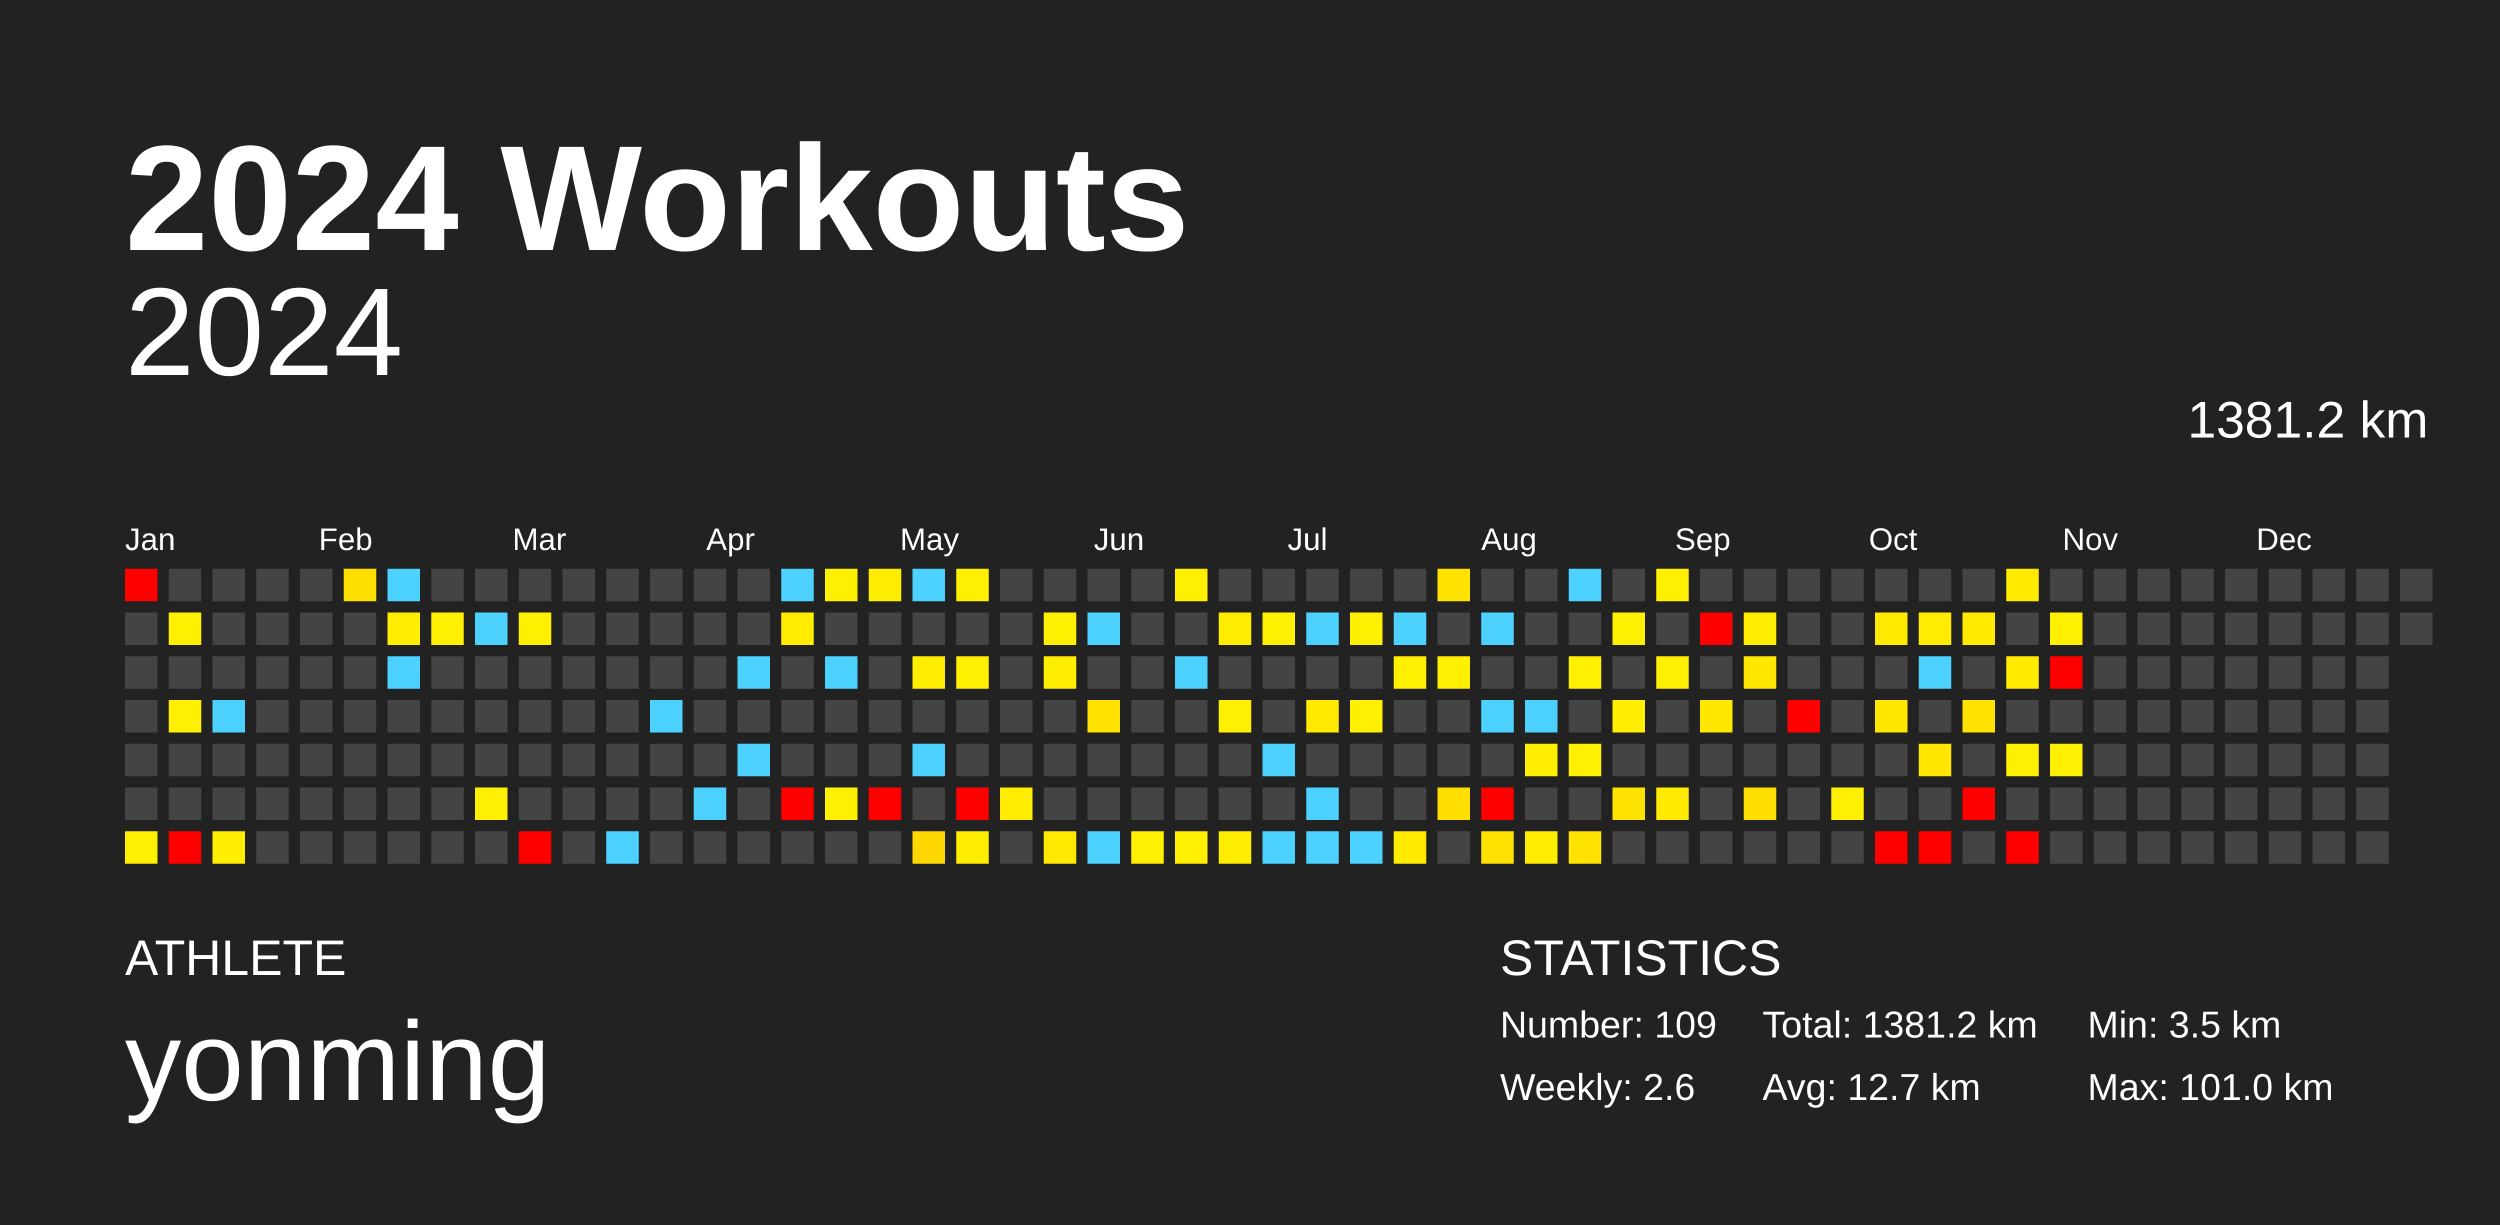
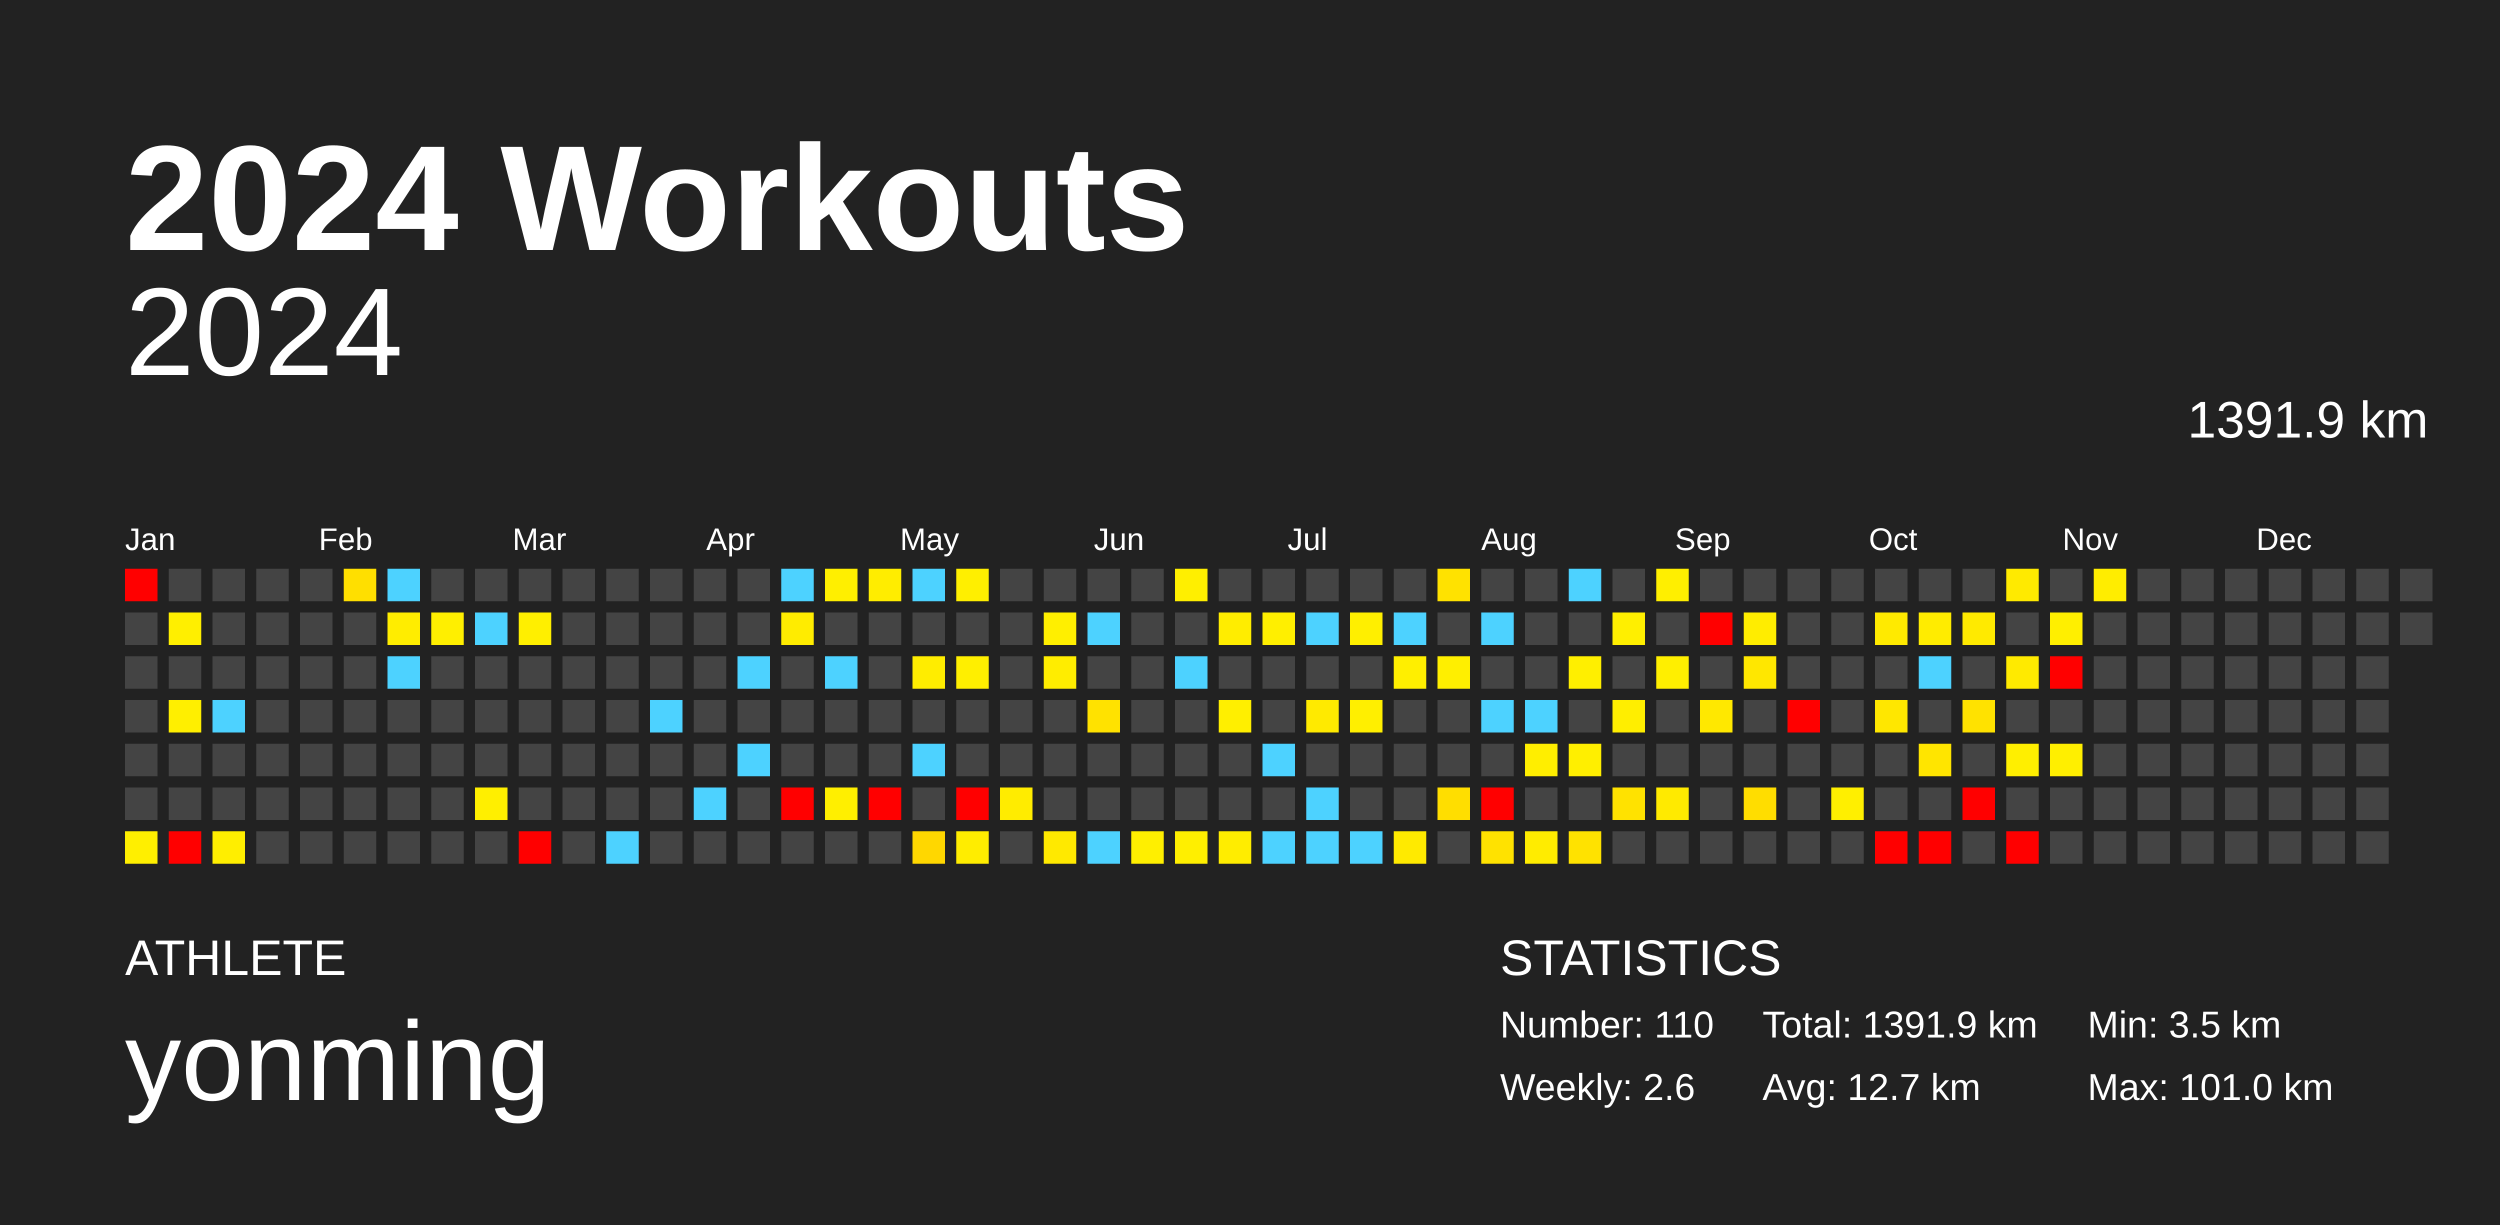
<svg xmlns="http://www.w3.org/2000/svg" baseProfile="full" height="98mm" version="1.1" viewBox="0,0,200,98" width="200mm">
  <defs />
  <rect fill="#222222" height="98" width="200" x="0" y="0" />
  <text fill="#FFFFFF" style="font-size:12px; font-family:Arial; font-weight:bold;" x="10" y="20">2024 Workouts</text>
  <text fill="#FFFFFF" style="font-size:4px; font-family:Arial" x="10" y="78">ATHLETE</text>
  <text fill="#FFFFFF" style="font-size:9px; font-family:Arial" x="10" y="88">yonming</text>
  <text fill="#FFFFFF" style="font-size:4px; font-family:Arial" x="120" y="78">STATISTICS</text>
-   <text fill="#FFFFFF" style="font-size:3px; font-family:Arial" x="120" y="83">Number: 109</text>
+   <text fill="#FFFFFF" style="font-size:3px; font-family:Arial" x="120" y="83">Number: 110</text>
  <text fill="#FFFFFF" style="font-size:3px; font-family:Arial" x="120" y="88">Weekly: 2.6</text>
-   <text fill="#FFFFFF" style="font-size:3px; font-family:Arial" x="141" y="83">Total: 1381.2 km</text>
+   <text fill="#FFFFFF" style="font-size:3px; font-family:Arial" x="141" y="83">Total: 1391.9 km</text>
  <text fill="#FFFFFF" style="font-size:3px; font-family:Arial" x="141" y="88">Avg: 12.7 km</text>
  <text fill="#FFFFFF" style="font-size:3px; font-family:Arial" x="167" y="83">Min: 3.5 km</text>
  <text fill="#FFFFFF" style="font-size:3px; font-family:Arial" x="167" y="88">Max: 101.0 km</text>
  <text alignment-baseline="hanging" fill="#FFFFFF" style="font-size:10.0px; font-family:Arial;" x="10" y="30">2024</text>
-   <text alignment-baseline="hanging" fill="#FFFFFF" style="font-size:4.125px; font-family:Arial;" x="175" y="35">1381.2 km</text>
+   <text alignment-baseline="hanging" fill="#FFFFFF" style="font-size:4.125px; font-family:Arial;" x="175" y="35">1391.9 km</text>
  <text fill="#FFFFFF" style="font-size:2.5px; font-family:Arial" x="10.0" y="44">Jan</text>
  <text fill="#FFFFFF" style="font-size:2.5px; font-family:Arial" x="25.5" y="44">Feb</text>
  <text fill="#FFFFFF" style="font-size:2.5px; font-family:Arial" x="41.0" y="44">Mar</text>
  <text fill="#FFFFFF" style="font-size:2.5px; font-family:Arial" x="56.5" y="44">Apr</text>
  <text fill="#FFFFFF" style="font-size:2.5px; font-family:Arial" x="72.0" y="44">May</text>
  <text fill="#FFFFFF" style="font-size:2.5px; font-family:Arial" x="87.5" y="44">Jun</text>
  <text fill="#FFFFFF" style="font-size:2.5px; font-family:Arial" x="103.0" y="44">Jul</text>
  <text fill="#FFFFFF" style="font-size:2.5px; font-family:Arial" x="118.5" y="44">Aug</text>
  <text fill="#FFFFFF" style="font-size:2.5px; font-family:Arial" x="134.0" y="44">Sep</text>
  <text fill="#FFFFFF" style="font-size:2.5px; font-family:Arial" x="149.5" y="44">Oct</text>
  <text fill="#FFFFFF" style="font-size:2.5px; font-family:Arial" x="165.0" y="44">Nov</text>
  <text fill="#FFFFFF" style="font-size:2.5px; font-family:Arial" x="180.5" y="44">Dec</text>
  <rect fill="red" height="2.6" width="2.6" x="10.0" y="45.5" />
  <rect fill="#444444" height="2.6" width="2.6" x="10.0" y="49.0" />
  <rect fill="#444444" height="2.6" width="2.6" x="10.0" y="52.5" />
  <rect fill="#444444" height="2.6" width="2.6" x="10.0" y="56.0" />
  <rect fill="#444444" height="2.6" width="2.6" x="10.0" y="59.5" />
  <rect fill="#444444" height="2.6" width="2.6" x="10.0" y="63.0" />
  <rect fill="#ffef00" height="2.6" width="2.6" x="10.0" y="66.5" />
  <rect fill="#444444" height="2.6" width="2.6" x="13.5" y="45.5" />
  <rect fill="#ffef00" height="2.6" width="2.6" x="13.5" y="49.0" />
  <rect fill="#444444" height="2.6" width="2.6" x="13.5" y="52.5" />
  <rect fill="#ffef00" height="2.6" width="2.6" x="13.5" y="56.0" />
  <rect fill="#444444" height="2.6" width="2.6" x="13.5" y="59.5" />
  <rect fill="#444444" height="2.6" width="2.6" x="13.5" y="63.0" />
  <rect fill="red" height="2.6" width="2.6" x="13.5" y="66.5" />
  <rect fill="#444444" height="2.6" width="2.6" x="17.0" y="45.5" />
  <rect fill="#444444" height="2.6" width="2.6" x="17.0" y="49.0" />
  <rect fill="#444444" height="2.6" width="2.6" x="17.0" y="52.5" />
  <rect fill="#4dd2ff" height="2.6" width="2.6" x="17.0" y="56.0" />
  <rect fill="#444444" height="2.6" width="2.6" x="17.0" y="59.5" />
  <rect fill="#444444" height="2.6" width="2.6" x="17.0" y="63.0" />
  <rect fill="#ffee00" height="2.6" width="2.6" x="17.0" y="66.5" />
  <rect fill="#444444" height="2.6" width="2.6" x="20.5" y="45.5" />
  <rect fill="#444444" height="2.6" width="2.6" x="20.5" y="49.0" />
  <rect fill="#444444" height="2.6" width="2.6" x="20.5" y="52.5" />
  <rect fill="#444444" height="2.6" width="2.6" x="20.5" y="56.0" />
  <rect fill="#444444" height="2.6" width="2.6" x="20.5" y="59.5" />
  <rect fill="#444444" height="2.6" width="2.6" x="20.5" y="63.0" />
  <rect fill="#444444" height="2.6" width="2.6" x="20.5" y="66.5" />
  <rect fill="#444444" height="2.6" width="2.6" x="24.0" y="45.5" />
  <rect fill="#444444" height="2.6" width="2.6" x="24.0" y="49.0" />
  <rect fill="#444444" height="2.6" width="2.6" x="24.0" y="52.5" />
  <rect fill="#444444" height="2.6" width="2.6" x="24.0" y="56.0" />
  <rect fill="#444444" height="2.6" width="2.6" x="24.0" y="59.5" />
  <rect fill="#444444" height="2.6" width="2.6" x="24.0" y="63.0" />
  <rect fill="#444444" height="2.6" width="2.6" x="24.0" y="66.5" />
  <rect fill="#ffdf00" height="2.6" width="2.6" x="27.5" y="45.5" />
  <rect fill="#444444" height="2.6" width="2.6" x="27.5" y="49.0" />
  <rect fill="#444444" height="2.6" width="2.6" x="27.5" y="52.5" />
  <rect fill="#444444" height="2.6" width="2.6" x="27.5" y="56.0" />
  <rect fill="#444444" height="2.6" width="2.6" x="27.5" y="59.5" />
  <rect fill="#444444" height="2.6" width="2.6" x="27.5" y="63.0" />
  <rect fill="#444444" height="2.6" width="2.6" x="27.5" y="66.5" />
  <rect fill="#4dd2ff" height="2.6" width="2.6" x="31.0" y="45.5" />
  <rect fill="#ffed00" height="2.6" width="2.6" x="31.0" y="49.0" />
  <rect fill="#4dd2ff" height="2.6" width="2.6" x="31.0" y="52.5" />
  <rect fill="#444444" height="2.6" width="2.6" x="31.0" y="56.0" />
  <rect fill="#444444" height="2.6" width="2.6" x="31.0" y="59.5" />
  <rect fill="#444444" height="2.6" width="2.6" x="31.0" y="63.0" />
  <rect fill="#444444" height="2.6" width="2.6" x="31.0" y="66.5" />
  <rect fill="#444444" height="2.6" width="2.6" x="34.5" y="45.5" />
  <rect fill="#ffef00" height="2.6" width="2.6" x="34.5" y="49.0" />
  <rect fill="#444444" height="2.6" width="2.6" x="34.5" y="52.5" />
  <rect fill="#444444" height="2.6" width="2.6" x="34.5" y="56.0" />
  <rect fill="#444444" height="2.6" width="2.6" x="34.5" y="59.5" />
  <rect fill="#444444" height="2.6" width="2.6" x="34.5" y="63.0" />
  <rect fill="#444444" height="2.6" width="2.6" x="34.5" y="66.5" />
  <rect fill="#444444" height="2.6" width="2.6" x="38.0" y="45.5" />
  <rect fill="#4dd2ff" height="2.6" width="2.6" x="38.0" y="49.0" />
  <rect fill="#444444" height="2.6" width="2.6" x="38.0" y="52.5" />
  <rect fill="#444444" height="2.6" width="2.6" x="38.0" y="56.0" />
  <rect fill="#444444" height="2.6" width="2.6" x="38.0" y="59.5" />
  <rect fill="#ffef00" height="2.6" width="2.6" x="38.0" y="63.0" />
  <rect fill="#444444" height="2.6" width="2.6" x="38.0" y="66.5" />
  <rect fill="#444444" height="2.6" width="2.6" x="41.5" y="45.5" />
  <rect fill="#ffef00" height="2.6" width="2.6" x="41.5" y="49.0" />
  <rect fill="#444444" height="2.6" width="2.6" x="41.5" y="52.5" />
  <rect fill="#444444" height="2.6" width="2.6" x="41.5" y="56.0" />
  <rect fill="#444444" height="2.6" width="2.6" x="41.5" y="59.5" />
  <rect fill="#444444" height="2.6" width="2.6" x="41.5" y="63.0" />
  <rect fill="red" height="2.6" width="2.6" x="41.5" y="66.5" />
  <rect fill="#444444" height="2.6" width="2.6" x="45.0" y="45.5" />
  <rect fill="#444444" height="2.6" width="2.6" x="45.0" y="49.0" />
  <rect fill="#444444" height="2.6" width="2.6" x="45.0" y="52.5" />
  <rect fill="#444444" height="2.6" width="2.6" x="45.0" y="56.0" />
  <rect fill="#444444" height="2.6" width="2.6" x="45.0" y="59.5" />
  <rect fill="#444444" height="2.6" width="2.6" x="45.0" y="63.0" />
  <rect fill="#444444" height="2.6" width="2.6" x="45.0" y="66.5" />
  <rect fill="#444444" height="2.6" width="2.6" x="48.5" y="45.5" />
  <rect fill="#444444" height="2.6" width="2.6" x="48.5" y="49.0" />
  <rect fill="#444444" height="2.6" width="2.6" x="48.5" y="52.5" />
  <rect fill="#444444" height="2.6" width="2.6" x="48.5" y="56.0" />
  <rect fill="#444444" height="2.6" width="2.6" x="48.5" y="59.5" />
  <rect fill="#444444" height="2.6" width="2.6" x="48.5" y="63.0" />
  <rect fill="#4dd2ff" height="2.6" width="2.6" x="48.5" y="66.5" />
  <rect fill="#444444" height="2.6" width="2.6" x="52.0" y="45.5" />
  <rect fill="#444444" height="2.6" width="2.6" x="52.0" y="49.0" />
  <rect fill="#444444" height="2.6" width="2.6" x="52.0" y="52.5" />
  <rect fill="#4dd2ff" height="2.6" width="2.6" x="52.0" y="56.0" />
  <rect fill="#444444" height="2.6" width="2.6" x="52.0" y="59.5" />
  <rect fill="#444444" height="2.6" width="2.6" x="52.0" y="63.0" />
  <rect fill="#444444" height="2.6" width="2.6" x="52.0" y="66.5" />
  <rect fill="#444444" height="2.6" width="2.6" x="55.5" y="45.5" />
  <rect fill="#444444" height="2.6" width="2.6" x="55.5" y="49.0" />
  <rect fill="#444444" height="2.6" width="2.6" x="55.5" y="52.5" />
  <rect fill="#444444" height="2.6" width="2.6" x="55.5" y="56.0" />
  <rect fill="#444444" height="2.6" width="2.6" x="55.5" y="59.5" />
  <rect fill="#4dd2ff" height="2.6" width="2.6" x="55.5" y="63.0" />
  <rect fill="#444444" height="2.6" width="2.6" x="55.5" y="66.5" />
  <rect fill="#444444" height="2.6" width="2.6" x="59.0" y="45.5" />
  <rect fill="#444444" height="2.6" width="2.6" x="59.0" y="49.0" />
  <rect fill="#4dd2ff" height="2.6" width="2.6" x="59.0" y="52.5" />
  <rect fill="#444444" height="2.6" width="2.6" x="59.0" y="56.0" />
  <rect fill="#4dd2ff" height="2.6" width="2.6" x="59.0" y="59.5" />
  <rect fill="#444444" height="2.6" width="2.6" x="59.0" y="63.0" />
  <rect fill="#444444" height="2.6" width="2.6" x="59.0" y="66.5" />
  <rect fill="#4dd2ff" height="2.6" width="2.6" x="62.5" y="45.5" />
  <rect fill="#ffec00" height="2.6" width="2.6" x="62.5" y="49.0" />
  <rect fill="#444444" height="2.6" width="2.6" x="62.5" y="52.5" />
  <rect fill="#444444" height="2.6" width="2.6" x="62.5" y="56.0" />
  <rect fill="#444444" height="2.6" width="2.6" x="62.5" y="59.5" />
  <rect fill="red" height="2.6" width="2.6" x="62.5" y="63.0" />
  <rect fill="#444444" height="2.6" width="2.6" x="62.5" y="66.5" />
  <rect fill="#ffef00" height="2.6" width="2.6" x="66.0" y="45.5" />
  <rect fill="#444444" height="2.6" width="2.6" x="66.0" y="49.0" />
  <rect fill="#4dd2ff" height="2.6" width="2.6" x="66.0" y="52.5" />
  <rect fill="#444444" height="2.6" width="2.6" x="66.0" y="56.0" />
  <rect fill="#444444" height="2.6" width="2.6" x="66.0" y="59.5" />
  <rect fill="#ffef00" height="2.6" width="2.6" x="66.0" y="63.0" />
  <rect fill="#444444" height="2.6" width="2.6" x="66.0" y="66.5" />
  <rect fill="#ffed00" height="2.6" width="2.6" x="69.5" y="45.5" />
  <rect fill="#444444" height="2.6" width="2.6" x="69.5" y="49.0" />
  <rect fill="#444444" height="2.6" width="2.6" x="69.5" y="52.5" />
  <rect fill="#444444" height="2.6" width="2.6" x="69.5" y="56.0" />
  <rect fill="#444444" height="2.6" width="2.6" x="69.5" y="59.5" />
  <rect fill="red" height="2.6" width="2.6" x="69.5" y="63.0" />
  <rect fill="#444444" height="2.6" width="2.6" x="69.5" y="66.5" />
  <rect fill="#4dd2ff" height="2.6" width="2.6" x="73.0" y="45.5" />
  <rect fill="#444444" height="2.6" width="2.6" x="73.0" y="49.0" />
  <rect fill="#ffed00" height="2.6" width="2.6" x="73.0" y="52.5" />
  <rect fill="#444444" height="2.6" width="2.6" x="73.0" y="56.0" />
  <rect fill="#4dd2ff" height="2.6" width="2.6" x="73.0" y="59.5" />
  <rect fill="#444444" height="2.6" width="2.6" x="73.0" y="63.0" />
  <rect fill="#ffd700" height="2.6" width="2.6" x="73.0" y="66.5" />
  <rect fill="#ffef00" height="2.6" width="2.6" x="76.5" y="45.5" />
  <rect fill="#444444" height="2.6" width="2.6" x="76.5" y="49.0" />
  <rect fill="#ffef00" height="2.6" width="2.6" x="76.5" y="52.5" />
  <rect fill="#444444" height="2.6" width="2.6" x="76.5" y="56.0" />
  <rect fill="#444444" height="2.6" width="2.6" x="76.5" y="59.5" />
  <rect fill="red" height="2.6" width="2.6" x="76.5" y="63.0" />
  <rect fill="#ffed00" height="2.6" width="2.6" x="76.5" y="66.5" />
  <rect fill="#444444" height="2.6" width="2.6" x="80.0" y="45.5" />
  <rect fill="#444444" height="2.6" width="2.6" x="80.0" y="49.0" />
  <rect fill="#444444" height="2.6" width="2.6" x="80.0" y="52.5" />
  <rect fill="#444444" height="2.6" width="2.6" x="80.0" y="56.0" />
  <rect fill="#444444" height="2.6" width="2.6" x="80.0" y="59.5" />
  <rect fill="#ffec00" height="2.6" width="2.6" x="80.0" y="63.0" />
  <rect fill="#444444" height="2.6" width="2.6" x="80.0" y="66.5" />
  <rect fill="#444444" height="2.6" width="2.6" x="83.5" y="45.5" />
  <rect fill="#ffef00" height="2.6" width="2.6" x="83.5" y="49.0" />
  <rect fill="#ffed00" height="2.6" width="2.6" x="83.5" y="52.5" />
  <rect fill="#444444" height="2.6" width="2.6" x="83.5" y="56.0" />
  <rect fill="#444444" height="2.6" width="2.6" x="83.5" y="59.5" />
  <rect fill="#444444" height="2.6" width="2.6" x="83.5" y="63.0" />
  <rect fill="#ffe900" height="2.6" width="2.6" x="83.5" y="66.5" />
  <rect fill="#444444" height="2.6" width="2.6" x="87.0" y="45.5" />
  <rect fill="#4dd2ff" height="2.6" width="2.6" x="87.0" y="49.0" />
  <rect fill="#444444" height="2.6" width="2.6" x="87.0" y="52.5" />
  <rect fill="#ffe200" height="2.6" width="2.6" x="87.0" y="56.0" />
  <rect fill="#444444" height="2.6" width="2.6" x="87.0" y="59.5" />
  <rect fill="#444444" height="2.6" width="2.6" x="87.0" y="63.0" />
  <rect fill="#4dd2ff" height="2.6" width="2.6" x="87.0" y="66.5" />
  <rect fill="#444444" height="2.6" width="2.6" x="90.5" y="45.5" />
  <rect fill="#444444" height="2.6" width="2.6" x="90.5" y="49.0" />
  <rect fill="#444444" height="2.6" width="2.6" x="90.5" y="52.5" />
  <rect fill="#444444" height="2.6" width="2.6" x="90.5" y="56.0" />
  <rect fill="#444444" height="2.6" width="2.6" x="90.5" y="59.5" />
  <rect fill="#444444" height="2.6" width="2.6" x="90.5" y="63.0" />
  <rect fill="#ffef00" height="2.6" width="2.6" x="90.5" y="66.5" />
  <rect fill="#ffef00" height="2.6" width="2.6" x="94.0" y="45.5" />
  <rect fill="#444444" height="2.6" width="2.6" x="94.0" y="49.0" />
  <rect fill="#4dd2ff" height="2.6" width="2.6" x="94.0" y="52.5" />
  <rect fill="#444444" height="2.6" width="2.6" x="94.0" y="56.0" />
  <rect fill="#444444" height="2.6" width="2.6" x="94.0" y="59.5" />
  <rect fill="#444444" height="2.6" width="2.6" x="94.0" y="63.0" />
  <rect fill="#ffef00" height="2.6" width="2.6" x="94.0" y="66.5" />
  <rect fill="#444444" height="2.6" width="2.6" x="97.5" y="45.5" />
  <rect fill="#ffed00" height="2.6" width="2.6" x="97.5" y="49.0" />
  <rect fill="#444444" height="2.6" width="2.6" x="97.5" y="52.5" />
  <rect fill="#ffef00" height="2.6" width="2.6" x="97.5" y="56.0" />
  <rect fill="#444444" height="2.6" width="2.6" x="97.5" y="59.5" />
  <rect fill="#444444" height="2.6" width="2.6" x="97.5" y="63.0" />
  <rect fill="#ffed00" height="2.6" width="2.6" x="97.5" y="66.5" />
  <rect fill="#444444" height="2.6" width="2.6" x="101.0" y="45.5" />
  <rect fill="#ffef00" height="2.6" width="2.6" x="101.0" y="49.0" />
  <rect fill="#444444" height="2.6" width="2.6" x="101.0" y="52.5" />
  <rect fill="#444444" height="2.6" width="2.6" x="101.0" y="56.0" />
  <rect fill="#4dd2ff" height="2.6" width="2.6" x="101.0" y="59.5" />
  <rect fill="#444444" height="2.6" width="2.6" x="101.0" y="63.0" />
  <rect fill="#4dd2ff" height="2.6" width="2.6" x="101.0" y="66.5" />
  <rect fill="#444444" height="2.6" width="2.6" x="104.5" y="45.5" />
  <rect fill="#4dd2ff" height="2.6" width="2.6" x="104.5" y="49.0" />
  <rect fill="#444444" height="2.6" width="2.6" x="104.5" y="52.5" />
  <rect fill="#ffea00" height="2.6" width="2.6" x="104.5" y="56.0" />
  <rect fill="#444444" height="2.6" width="2.6" x="104.5" y="59.5" />
  <rect fill="#4dd2ff" height="2.6" width="2.6" x="104.5" y="63.0" />
  <rect fill="#4dd2ff" height="2.6" width="2.6" x="104.5" y="66.5" />
  <rect fill="#444444" height="2.6" width="2.6" x="108.0" y="45.5" />
  <rect fill="#ffef00" height="2.6" width="2.6" x="108.0" y="49.0" />
  <rect fill="#444444" height="2.6" width="2.6" x="108.0" y="52.5" />
  <rect fill="#ffef00" height="2.6" width="2.6" x="108.0" y="56.0" />
  <rect fill="#444444" height="2.6" width="2.6" x="108.0" y="59.5" />
  <rect fill="#444444" height="2.6" width="2.6" x="108.0" y="63.0" />
  <rect fill="#4dd2ff" height="2.6" width="2.6" x="108.0" y="66.5" />
  <rect fill="#444444" height="2.6" width="2.6" x="111.5" y="45.5" />
  <rect fill="#4dd2ff" height="2.6" width="2.6" x="111.5" y="49.0" />
  <rect fill="#ffef00" height="2.6" width="2.6" x="111.5" y="52.5" />
  <rect fill="#444444" height="2.6" width="2.6" x="111.5" y="56.0" />
  <rect fill="#444444" height="2.6" width="2.6" x="111.5" y="59.5" />
  <rect fill="#444444" height="2.6" width="2.6" x="111.5" y="63.0" />
  <rect fill="#ffea00" height="2.6" width="2.6" x="111.5" y="66.5" />
  <rect fill="#ffe200" height="2.6" width="2.6" x="115.0" y="45.5" />
  <rect fill="#444444" height="2.6" width="2.6" x="115.0" y="49.0" />
  <rect fill="#ffef00" height="2.6" width="2.6" x="115.0" y="52.5" />
  <rect fill="#444444" height="2.6" width="2.6" x="115.0" y="56.0" />
  <rect fill="#444444" height="2.6" width="2.6" x="115.0" y="59.5" />
  <rect fill="#ffde00" height="2.6" width="2.6" x="115.0" y="63.0" />
  <rect fill="#444444" height="2.6" width="2.6" x="115.0" y="66.5" />
  <rect fill="#444444" height="2.6" width="2.6" x="118.5" y="45.5" />
  <rect fill="#4dd2ff" height="2.6" width="2.6" x="118.5" y="49.0" />
  <rect fill="#444444" height="2.6" width="2.6" x="118.5" y="52.5" />
  <rect fill="#4dd2ff" height="2.6" width="2.6" x="118.5" y="56.0" />
  <rect fill="#444444" height="2.6" width="2.6" x="118.5" y="59.5" />
  <rect fill="red" height="2.6" width="2.6" x="118.5" y="63.0" />
  <rect fill="#ffe200" height="2.6" width="2.6" x="118.5" y="66.5" />
  <rect fill="#444444" height="2.6" width="2.6" x="122.0" y="45.5" />
  <rect fill="#444444" height="2.6" width="2.6" x="122.0" y="49.0" />
  <rect fill="#444444" height="2.6" width="2.6" x="122.0" y="52.5" />
  <rect fill="#4dd2ff" height="2.6" width="2.6" x="122.0" y="56.0" />
  <rect fill="#ffee00" height="2.6" width="2.6" x="122.0" y="59.5" />
  <rect fill="#444444" height="2.6" width="2.6" x="122.0" y="63.0" />
  <rect fill="#ffec00" height="2.6" width="2.6" x="122.0" y="66.5" />
  <rect fill="#4dd2ff" height="2.6" width="2.6" x="125.5" y="45.5" />
  <rect fill="#444444" height="2.6" width="2.6" x="125.5" y="49.0" />
  <rect fill="#ffef00" height="2.6" width="2.6" x="125.5" y="52.5" />
  <rect fill="#444444" height="2.6" width="2.6" x="125.5" y="56.0" />
  <rect fill="#ffef00" height="2.6" width="2.6" x="125.5" y="59.5" />
  <rect fill="#444444" height="2.6" width="2.6" x="125.5" y="63.0" />
  <rect fill="#ffe200" height="2.6" width="2.6" x="125.5" y="66.5" />
  <rect fill="#444444" height="2.6" width="2.6" x="129.0" y="45.5" />
  <rect fill="#ffef00" height="2.6" width="2.6" x="129.0" y="49.0" />
  <rect fill="#444444" height="2.6" width="2.6" x="129.0" y="52.5" />
  <rect fill="#ffee00" height="2.6" width="2.6" x="129.0" y="56.0" />
  <rect fill="#444444" height="2.6" width="2.6" x="129.0" y="59.5" />
  <rect fill="#ffe200" height="2.6" width="2.6" x="129.0" y="63.0" />
  <rect fill="#444444" height="2.6" width="2.6" x="129.0" y="66.5" />
  <rect fill="#ffef00" height="2.6" width="2.6" x="132.5" y="45.5" />
  <rect fill="#444444" height="2.6" width="2.6" x="132.5" y="49.0" />
  <rect fill="#ffef00" height="2.6" width="2.6" x="132.5" y="52.5" />
  <rect fill="#444444" height="2.6" width="2.6" x="132.5" y="56.0" />
  <rect fill="#444444" height="2.6" width="2.6" x="132.5" y="59.5" />
  <rect fill="#ffea00" height="2.6" width="2.6" x="132.5" y="63.0" />
  <rect fill="#444444" height="2.6" width="2.6" x="132.5" y="66.5" />
  <rect fill="#444444" height="2.6" width="2.6" x="136.0" y="45.5" />
  <rect fill="red" height="2.6" width="2.6" x="136.0" y="49.0" />
  <rect fill="#444444" height="2.6" width="2.6" x="136.0" y="52.5" />
  <rect fill="#ffe800" height="2.6" width="2.6" x="136.0" y="56.0" />
  <rect fill="#444444" height="2.6" width="2.6" x="136.0" y="59.5" />
  <rect fill="#444444" height="2.6" width="2.6" x="136.0" y="63.0" />
  <rect fill="#444444" height="2.6" width="2.6" x="136.0" y="66.5" />
  <rect fill="#444444" height="2.6" width="2.6" x="139.5" y="45.5" />
  <rect fill="#ffed00" height="2.6" width="2.6" x="139.5" y="49.0" />
  <rect fill="#ffe700" height="2.6" width="2.6" x="139.5" y="52.5" />
  <rect fill="#444444" height="2.6" width="2.6" x="139.5" y="56.0" />
  <rect fill="#444444" height="2.6" width="2.6" x="139.5" y="59.5" />
  <rect fill="#ffdd00" height="2.6" width="2.6" x="139.5" y="63.0" />
  <rect fill="#444444" height="2.6" width="2.6" x="139.5" y="66.5" />
  <rect fill="#444444" height="2.6" width="2.6" x="143.0" y="45.5" />
  <rect fill="#444444" height="2.6" width="2.6" x="143.0" y="49.0" />
  <rect fill="#444444" height="2.6" width="2.6" x="143.0" y="52.5" />
  <rect fill="red" height="2.6" width="2.6" x="143.0" y="56.0" />
  <rect fill="#444444" height="2.6" width="2.6" x="143.0" y="59.5" />
  <rect fill="#444444" height="2.6" width="2.6" x="143.0" y="63.0" />
  <rect fill="#444444" height="2.6" width="2.6" x="143.0" y="66.5" />
  <rect fill="#444444" height="2.6" width="2.6" x="146.5" y="45.5" />
  <rect fill="#444444" height="2.6" width="2.6" x="146.5" y="49.0" />
  <rect fill="#444444" height="2.6" width="2.6" x="146.5" y="52.5" />
  <rect fill="#444444" height="2.6" width="2.6" x="146.5" y="56.0" />
  <rect fill="#444444" height="2.6" width="2.6" x="146.5" y="59.5" />
  <rect fill="#ffef00" height="2.6" width="2.6" x="146.5" y="63.0" />
  <rect fill="#444444" height="2.6" width="2.6" x="146.5" y="66.5" />
  <rect fill="#444444" height="2.6" width="2.6" x="150.0" y="45.5" />
  <rect fill="#ffea00" height="2.6" width="2.6" x="150.0" y="49.0" />
  <rect fill="#444444" height="2.6" width="2.6" x="150.0" y="52.5" />
  <rect fill="#ffe700" height="2.6" width="2.6" x="150.0" y="56.0" />
  <rect fill="#444444" height="2.6" width="2.6" x="150.0" y="59.5" />
  <rect fill="#444444" height="2.6" width="2.6" x="150.0" y="63.0" />
  <rect fill="red" height="2.6" width="2.6" x="150.0" y="66.5" />
  <rect fill="#444444" height="2.6" width="2.6" x="153.5" y="45.5" />
  <rect fill="#ffec00" height="2.6" width="2.6" x="153.5" y="49.0" />
  <rect fill="#4dd2ff" height="2.6" width="2.6" x="153.5" y="52.5" />
  <rect fill="#444444" height="2.6" width="2.6" x="153.5" y="56.0" />
  <rect fill="#ffe500" height="2.6" width="2.6" x="153.5" y="59.5" />
  <rect fill="#444444" height="2.6" width="2.6" x="153.5" y="63.0" />
  <rect fill="red" height="2.6" width="2.6" x="153.5" y="66.5" />
  <rect fill="#444444" height="2.6" width="2.6" x="157.0" y="45.5" />
  <rect fill="#ffea00" height="2.6" width="2.6" x="157.0" y="49.0" />
  <rect fill="#444444" height="2.6" width="2.6" x="157.0" y="52.5" />
  <rect fill="#ffe200" height="2.6" width="2.6" x="157.0" y="56.0" />
  <rect fill="#444444" height="2.6" width="2.6" x="157.0" y="59.5" />
  <rect fill="red" height="2.6" width="2.6" x="157.0" y="63.0" />
  <rect fill="#444444" height="2.6" width="2.6" x="157.0" y="66.5" />
  <rect fill="#ffea00" height="2.6" width="2.6" x="160.5" y="45.5" />
  <rect fill="#444444" height="2.6" width="2.6" x="160.5" y="49.0" />
  <rect fill="#ffea00" height="2.6" width="2.6" x="160.5" y="52.5" />
  <rect fill="#444444" height="2.6" width="2.6" x="160.5" y="56.0" />
  <rect fill="#ffef00" height="2.6" width="2.6" x="160.5" y="59.5" />
  <rect fill="#444444" height="2.6" width="2.6" x="160.5" y="63.0" />
  <rect fill="red" height="2.6" width="2.6" x="160.5" y="66.5" />
  <rect fill="#444444" height="2.6" width="2.6" x="164.0" y="45.5" />
  <rect fill="#ffef00" height="2.6" width="2.6" x="164.0" y="49.0" />
  <rect fill="red" height="2.6" width="2.6" x="164.0" y="52.5" />
  <rect fill="#444444" height="2.6" width="2.6" x="164.0" y="56.0" />
  <rect fill="#ffef00" height="2.6" width="2.6" x="164.0" y="59.5" />
  <rect fill="#444444" height="2.6" width="2.6" x="164.0" y="63.0" />
  <rect fill="#444444" height="2.6" width="2.6" x="164.0" y="66.5" />
-   <rect fill="#444444" height="2.6" width="2.6" x="167.5" y="45.5" />
+   <rect fill="#ffed00" height="2.6" width="2.6" x="167.5" y="45.5" />
  <rect fill="#444444" height="2.6" width="2.6" x="167.5" y="49.0" />
  <rect fill="#444444" height="2.6" width="2.6" x="167.5" y="52.5" />
  <rect fill="#444444" height="2.6" width="2.6" x="167.5" y="56.0" />
  <rect fill="#444444" height="2.6" width="2.6" x="167.5" y="59.5" />
  <rect fill="#444444" height="2.6" width="2.6" x="167.5" y="63.0" />
  <rect fill="#444444" height="2.6" width="2.6" x="167.5" y="66.5" />
  <rect fill="#444444" height="2.6" width="2.6" x="171.0" y="45.5" />
  <rect fill="#444444" height="2.6" width="2.6" x="171.0" y="49.0" />
  <rect fill="#444444" height="2.6" width="2.6" x="171.0" y="52.5" />
  <rect fill="#444444" height="2.6" width="2.6" x="171.0" y="56.0" />
  <rect fill="#444444" height="2.6" width="2.6" x="171.0" y="59.5" />
  <rect fill="#444444" height="2.6" width="2.6" x="171.0" y="63.0" />
  <rect fill="#444444" height="2.6" width="2.6" x="171.0" y="66.5" />
  <rect fill="#444444" height="2.6" width="2.6" x="174.5" y="45.5" />
  <rect fill="#444444" height="2.6" width="2.6" x="174.5" y="49.0" />
  <rect fill="#444444" height="2.6" width="2.6" x="174.5" y="52.5" />
  <rect fill="#444444" height="2.6" width="2.6" x="174.5" y="56.0" />
  <rect fill="#444444" height="2.6" width="2.6" x="174.5" y="59.5" />
  <rect fill="#444444" height="2.6" width="2.6" x="174.5" y="63.0" />
  <rect fill="#444444" height="2.6" width="2.6" x="174.5" y="66.5" />
  <rect fill="#444444" height="2.6" width="2.6" x="178.0" y="45.5" />
  <rect fill="#444444" height="2.6" width="2.6" x="178.0" y="49.0" />
  <rect fill="#444444" height="2.6" width="2.6" x="178.0" y="52.5" />
  <rect fill="#444444" height="2.6" width="2.6" x="178.0" y="56.0" />
  <rect fill="#444444" height="2.6" width="2.6" x="178.0" y="59.5" />
  <rect fill="#444444" height="2.6" width="2.6" x="178.0" y="63.0" />
  <rect fill="#444444" height="2.6" width="2.6" x="178.0" y="66.5" />
  <rect fill="#444444" height="2.6" width="2.6" x="181.5" y="45.5" />
  <rect fill="#444444" height="2.6" width="2.6" x="181.5" y="49.0" />
  <rect fill="#444444" height="2.6" width="2.6" x="181.5" y="52.5" />
  <rect fill="#444444" height="2.6" width="2.6" x="181.5" y="56.0" />
  <rect fill="#444444" height="2.6" width="2.6" x="181.5" y="59.5" />
  <rect fill="#444444" height="2.6" width="2.6" x="181.5" y="63.0" />
  <rect fill="#444444" height="2.6" width="2.6" x="181.5" y="66.5" />
  <rect fill="#444444" height="2.6" width="2.6" x="185.0" y="45.5" />
  <rect fill="#444444" height="2.6" width="2.6" x="185.0" y="49.0" />
  <rect fill="#444444" height="2.6" width="2.6" x="185.0" y="52.5" />
  <rect fill="#444444" height="2.6" width="2.6" x="185.0" y="56.0" />
  <rect fill="#444444" height="2.6" width="2.6" x="185.0" y="59.5" />
  <rect fill="#444444" height="2.6" width="2.6" x="185.0" y="63.0" />
  <rect fill="#444444" height="2.6" width="2.6" x="185.0" y="66.5" />
  <rect fill="#444444" height="2.6" width="2.6" x="188.5" y="45.5" />
  <rect fill="#444444" height="2.6" width="2.6" x="188.5" y="49.0" />
  <rect fill="#444444" height="2.6" width="2.6" x="188.5" y="52.5" />
  <rect fill="#444444" height="2.6" width="2.6" x="188.5" y="56.0" />
  <rect fill="#444444" height="2.6" width="2.6" x="188.5" y="59.5" />
  <rect fill="#444444" height="2.6" width="2.6" x="188.5" y="63.0" />
  <rect fill="#444444" height="2.6" width="2.6" x="188.5" y="66.5" />
  <rect fill="#444444" height="2.6" width="2.6" x="192.0" y="45.5" />
  <rect fill="#444444" height="2.6" width="2.6" x="192.0" y="49.0" />
</svg>
